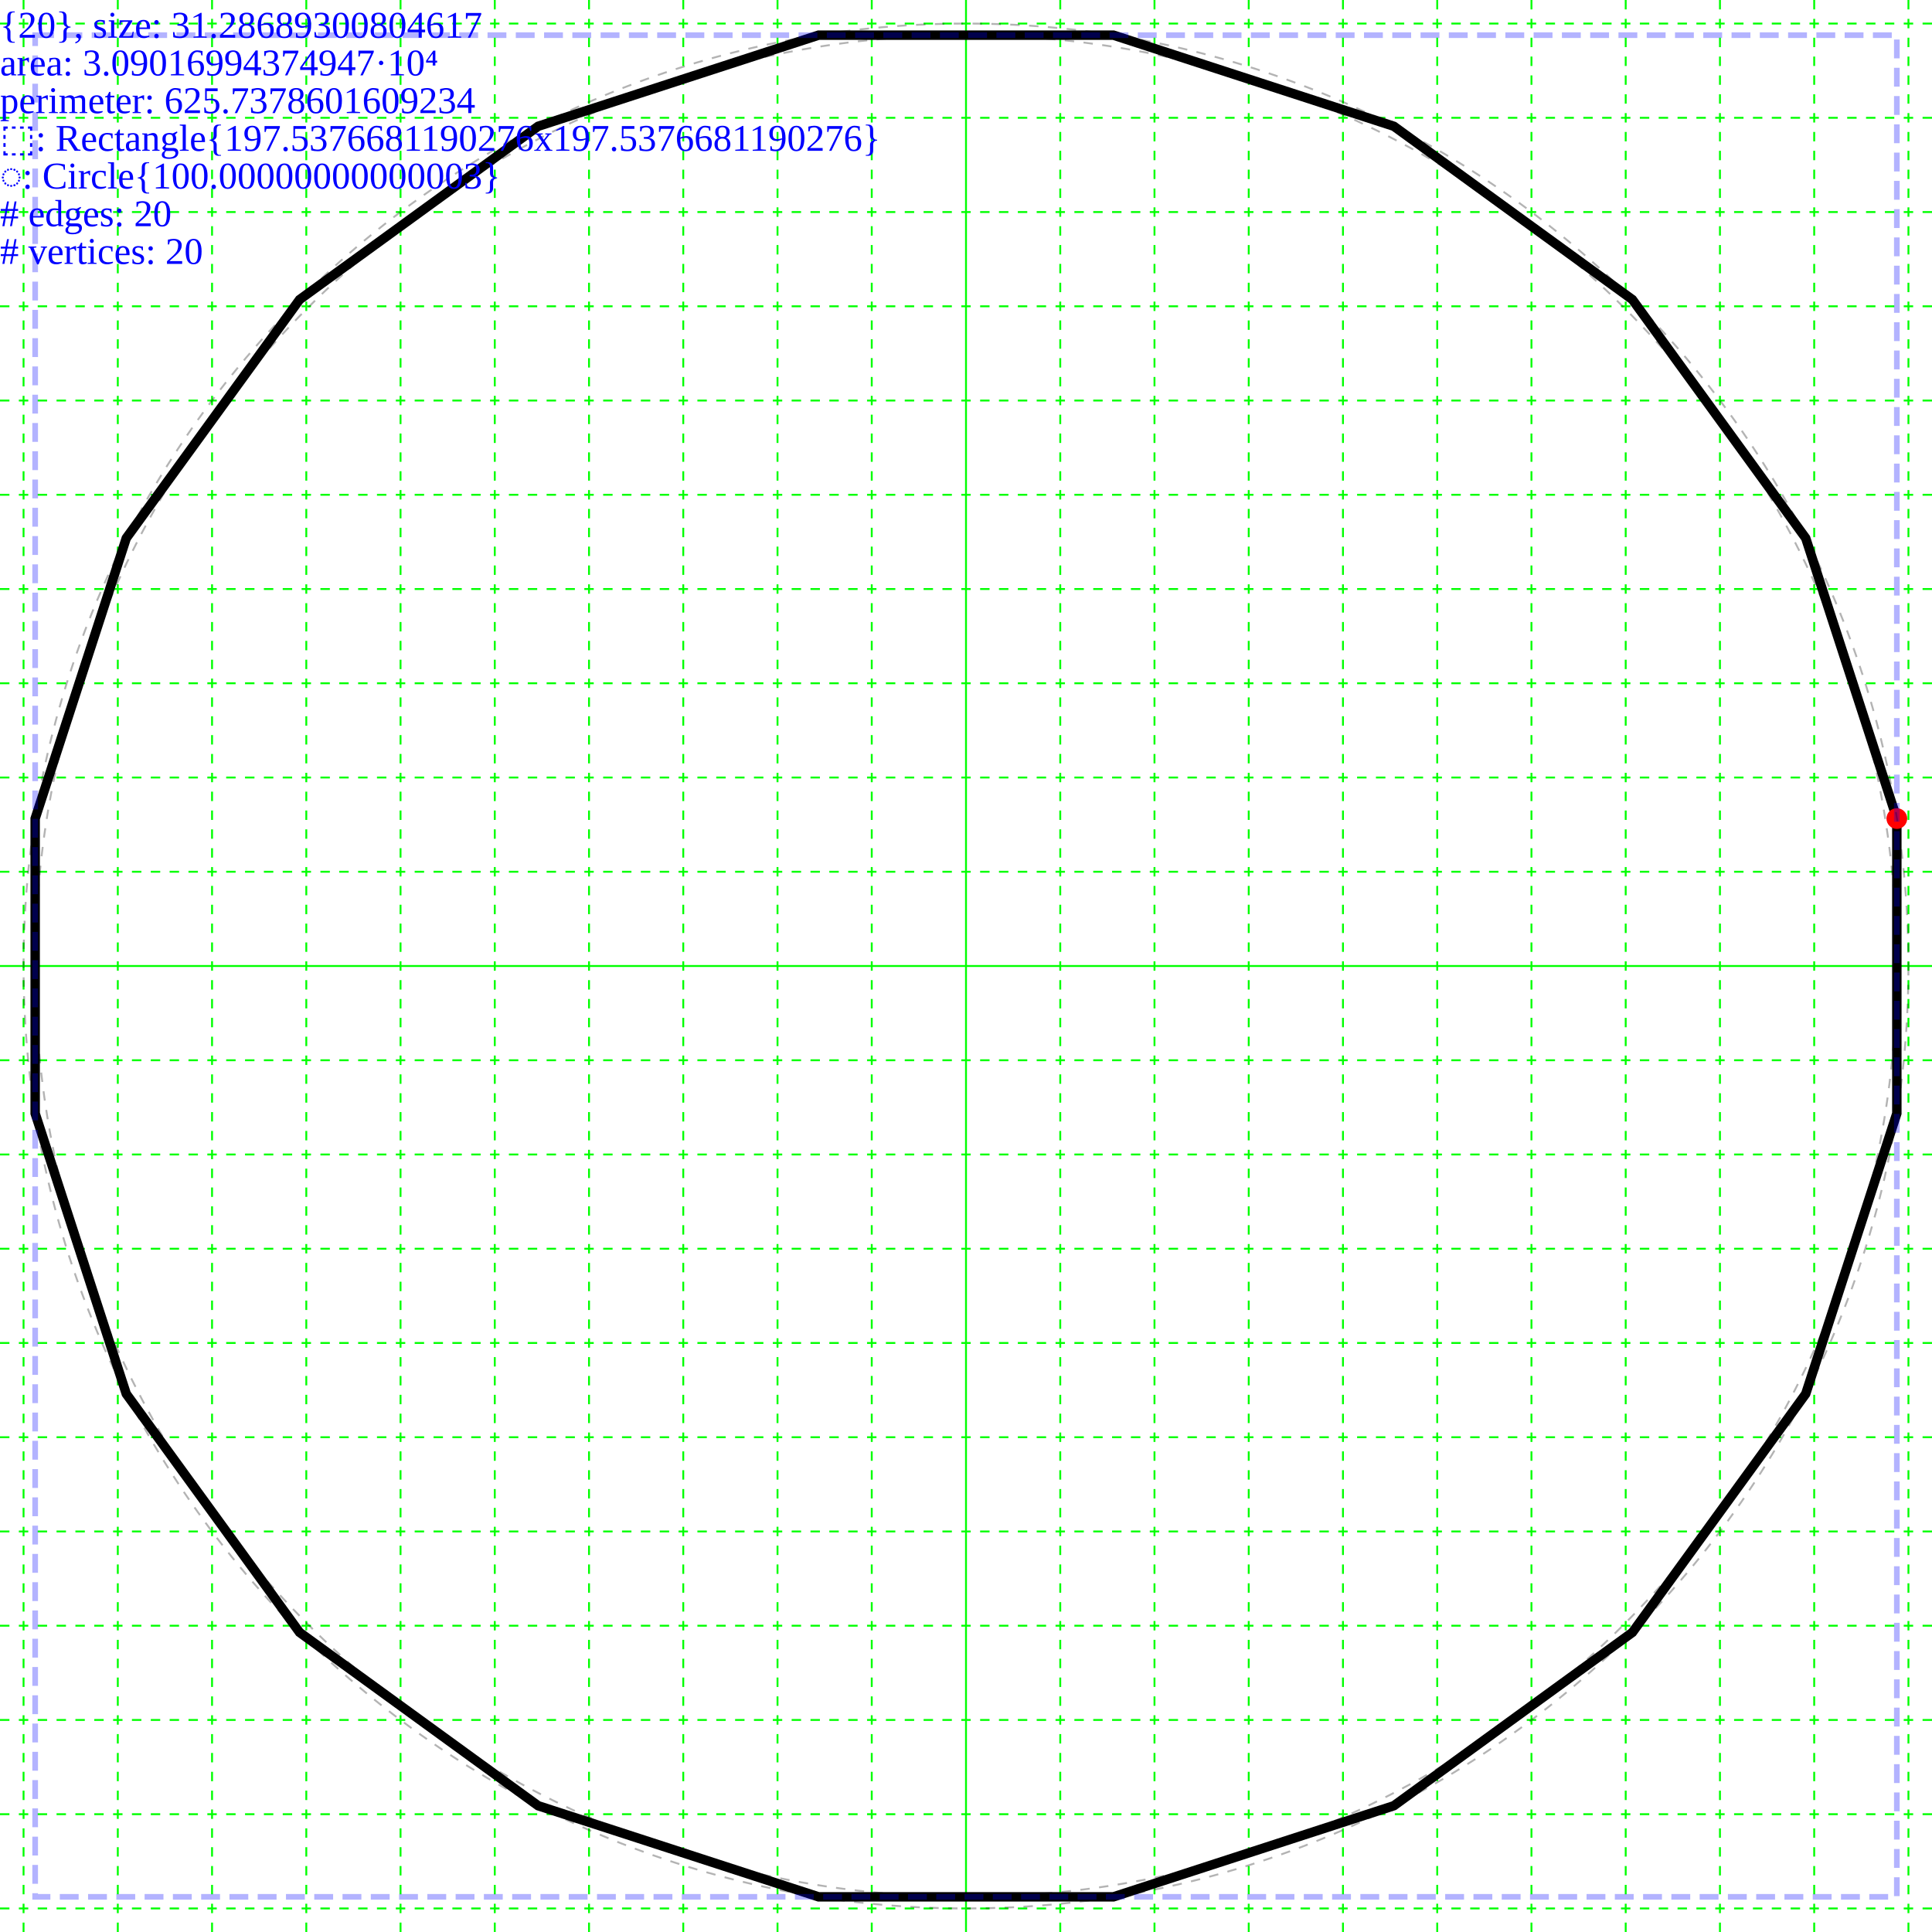
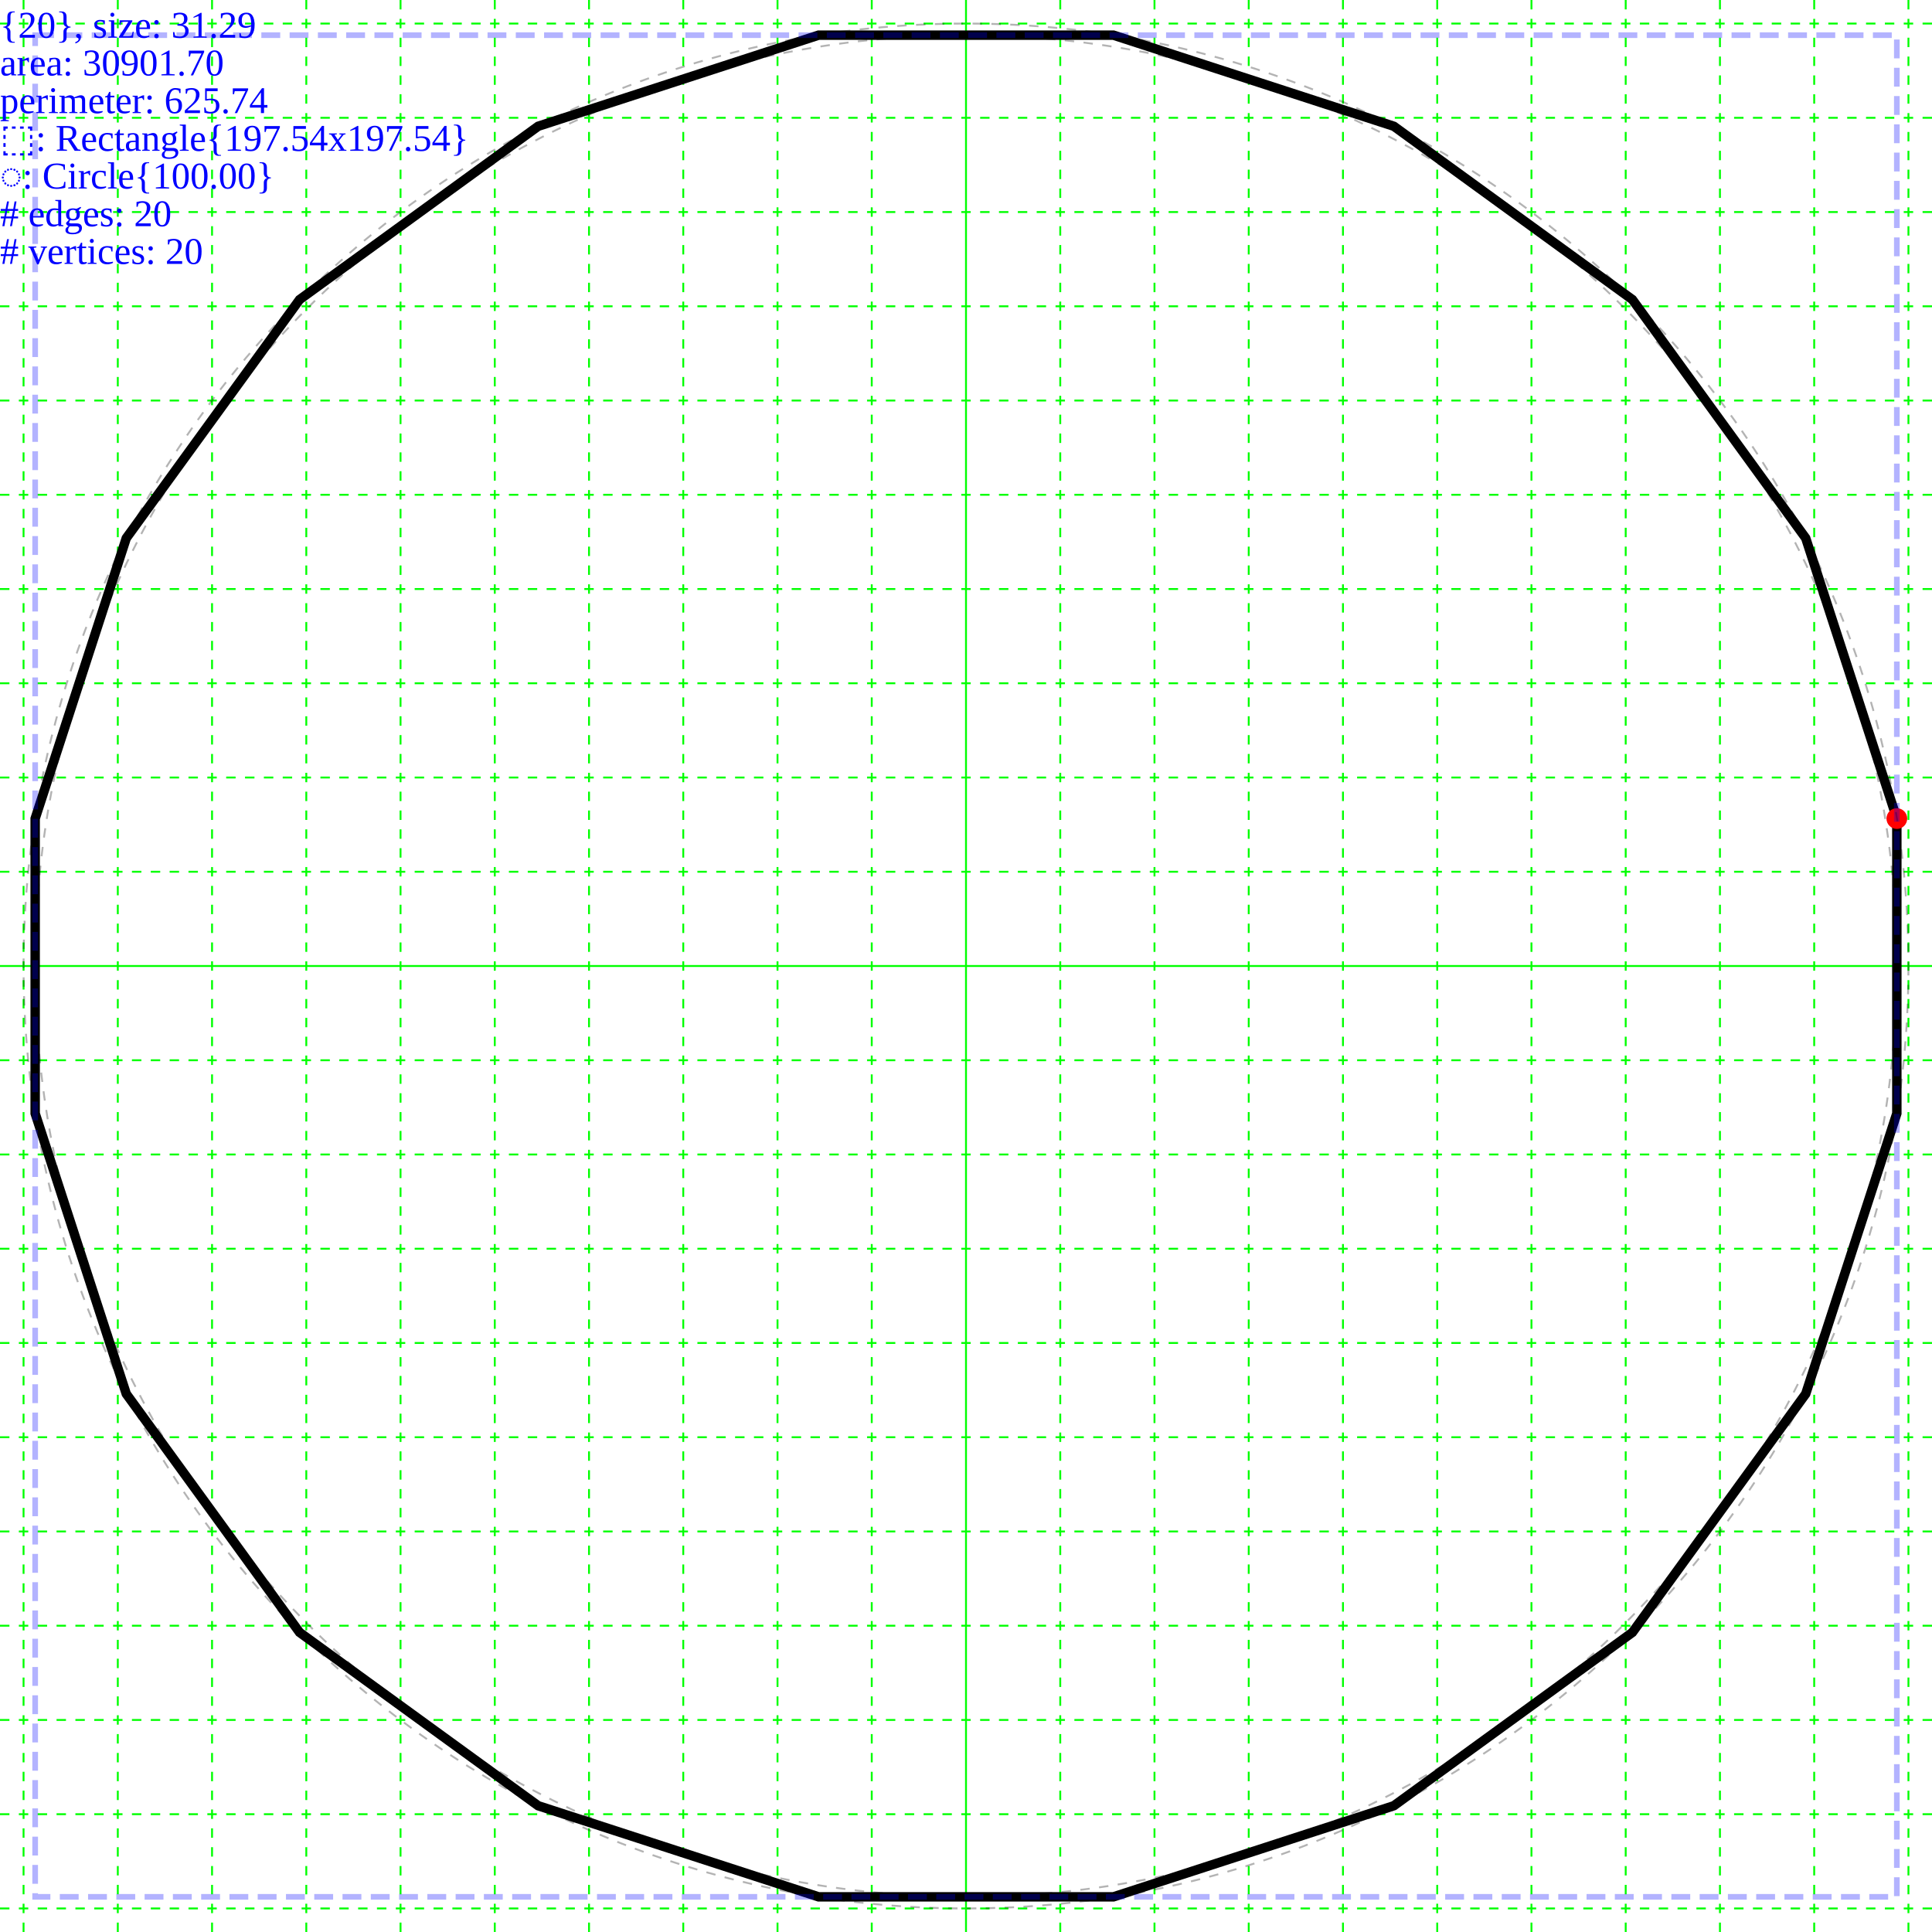
<svg xmlns="http://www.w3.org/2000/svg" height="205.0" width="205.0">
  <g transform="translate(102.5,102.5)">
    <g id="grid">
      <line stroke="#00ff00" stroke-width="0.2" x1="0" x2="0" y1="-102.5" y2="102.5" />
      <line stroke="#00ff00" stroke-dasharray="1,1" stroke-width="0.2" x1="10.0" x2="10.0" y1="-102.5" y2="102.5" />
      <line stroke="#00ff00" stroke-dasharray="1,1" stroke-width="0.2" x1="-10.0" x2="-10.0" y1="-102.5" y2="102.5" />
      <line stroke="#00ff00" stroke-dasharray="1,1" stroke-width="0.2" x1="20.0" x2="20.0" y1="-102.5" y2="102.5" />
      <line stroke="#00ff00" stroke-dasharray="1,1" stroke-width="0.2" x1="-20.0" x2="-20.0" y1="-102.5" y2="102.5" />
      <line stroke="#00ff00" stroke-dasharray="1,1" stroke-width="0.2" x1="30.0" x2="30.0" y1="-102.5" y2="102.5" />
      <line stroke="#00ff00" stroke-dasharray="1,1" stroke-width="0.2" x1="-30.0" x2="-30.0" y1="-102.5" y2="102.5" />
      <line stroke="#00ff00" stroke-dasharray="1,1" stroke-width="0.2" x1="40.0" x2="40.0" y1="-102.5" y2="102.5" />
      <line stroke="#00ff00" stroke-dasharray="1,1" stroke-width="0.2" x1="-40.0" x2="-40.0" y1="-102.5" y2="102.5" />
      <line stroke="#00ff00" stroke-dasharray="1,1" stroke-width="0.2" x1="50.0" x2="50.0" y1="-102.5" y2="102.5" />
      <line stroke="#00ff00" stroke-dasharray="1,1" stroke-width="0.2" x1="-50.0" x2="-50.0" y1="-102.5" y2="102.5" />
      <line stroke="#00ff00" stroke-dasharray="1,1" stroke-width="0.2" x1="60.0" x2="60.0" y1="-102.5" y2="102.5" />
      <line stroke="#00ff00" stroke-dasharray="1,1" stroke-width="0.2" x1="-60.0" x2="-60.0" y1="-102.5" y2="102.5" />
      <line stroke="#00ff00" stroke-dasharray="1,1" stroke-width="0.2" x1="70.0" x2="70.0" y1="-102.5" y2="102.5" />
      <line stroke="#00ff00" stroke-dasharray="1,1" stroke-width="0.2" x1="-70.0" x2="-70.0" y1="-102.5" y2="102.5" />
      <line stroke="#00ff00" stroke-dasharray="1,1" stroke-width="0.2" x1="80.0" x2="80.0" y1="-102.5" y2="102.5" />
      <line stroke="#00ff00" stroke-dasharray="1,1" stroke-width="0.2" x1="-80.0" x2="-80.0" y1="-102.5" y2="102.5" />
      <line stroke="#00ff00" stroke-dasharray="1,1" stroke-width="0.2" x1="90.0" x2="90.0" y1="-102.5" y2="102.5" />
      <line stroke="#00ff00" stroke-dasharray="1,1" stroke-width="0.2" x1="-90.0" x2="-90.0" y1="-102.5" y2="102.5" />
      <line stroke="#00ff00" stroke-dasharray="1,1" stroke-width="0.2" x1="100.0" x2="100.0" y1="-102.5" y2="102.5" />
      <line stroke="#00ff00" stroke-dasharray="1,1" stroke-width="0.2" x1="-100.0" x2="-100.0" y1="-102.5" y2="102.5" />
      <line stroke="#00ff00" stroke-dasharray="1,1" stroke-width="0.2" x1="110.0" x2="110.0" y1="-102.5" y2="102.5" />
      <line stroke="#00ff00" stroke-dasharray="1,1" stroke-width="0.2" x1="-110.0" x2="-110.0" y1="-102.5" y2="102.5" />
      <line stroke="#00ff00" stroke-width="0.2" x1="-102.5" x2="102.5" y1="0" y2="0" />
      <line stroke="#00ff00" stroke-dasharray="1,1" stroke-width="0.2" x1="-102.5" x2="102.5" y1="10.0" y2="10.0" />
      <line stroke="#00ff00" stroke-dasharray="1,1" stroke-width="0.2" x1="-102.5" x2="102.5" y1="-10.0" y2="-10.0" />
      <line stroke="#00ff00" stroke-dasharray="1,1" stroke-width="0.2" x1="-102.5" x2="102.5" y1="20.0" y2="20.0" />
      <line stroke="#00ff00" stroke-dasharray="1,1" stroke-width="0.2" x1="-102.5" x2="102.5" y1="-20.0" y2="-20.0" />
      <line stroke="#00ff00" stroke-dasharray="1,1" stroke-width="0.2" x1="-102.5" x2="102.5" y1="30.0" y2="30.0" />
      <line stroke="#00ff00" stroke-dasharray="1,1" stroke-width="0.2" x1="-102.5" x2="102.5" y1="-30.0" y2="-30.0" />
      <line stroke="#00ff00" stroke-dasharray="1,1" stroke-width="0.2" x1="-102.5" x2="102.5" y1="40.0" y2="40.0" />
      <line stroke="#00ff00" stroke-dasharray="1,1" stroke-width="0.2" x1="-102.5" x2="102.5" y1="-40.0" y2="-40.0" />
      <line stroke="#00ff00" stroke-dasharray="1,1" stroke-width="0.2" x1="-102.5" x2="102.5" y1="50.0" y2="50.0" />
      <line stroke="#00ff00" stroke-dasharray="1,1" stroke-width="0.2" x1="-102.5" x2="102.5" y1="-50.0" y2="-50.0" />
      <line stroke="#00ff00" stroke-dasharray="1,1" stroke-width="0.2" x1="-102.5" x2="102.5" y1="60.0" y2="60.0" />
      <line stroke="#00ff00" stroke-dasharray="1,1" stroke-width="0.2" x1="-102.5" x2="102.5" y1="-60.0" y2="-60.0" />
      <line stroke="#00ff00" stroke-dasharray="1,1" stroke-width="0.2" x1="-102.5" x2="102.5" y1="70.0" y2="70.0" />
      <line stroke="#00ff00" stroke-dasharray="1,1" stroke-width="0.2" x1="-102.5" x2="102.5" y1="-70.0" y2="-70.0" />
      <line stroke="#00ff00" stroke-dasharray="1,1" stroke-width="0.2" x1="-102.5" x2="102.5" y1="80.0" y2="80.0" />
      <line stroke="#00ff00" stroke-dasharray="1,1" stroke-width="0.2" x1="-102.5" x2="102.5" y1="-80.0" y2="-80.0" />
      <line stroke="#00ff00" stroke-dasharray="1,1" stroke-width="0.2" x1="-102.5" x2="102.5" y1="90.0" y2="90.0" />
      <line stroke="#00ff00" stroke-dasharray="1,1" stroke-width="0.2" x1="-102.5" x2="102.5" y1="-90.0" y2="-90.0" />
      <line stroke="#00ff00" stroke-dasharray="1,1" stroke-width="0.2" x1="-102.5" x2="102.5" y1="100.0" y2="100.0" />
      <line stroke="#00ff00" stroke-dasharray="1,1" stroke-width="0.2" x1="-102.5" x2="102.5" y1="-100.0" y2="-100.0" />
      <line stroke="#00ff00" stroke-dasharray="1,1" stroke-width="0.2" x1="-102.5" x2="102.5" y1="110.0" y2="110.0" />
      <line stroke="#00ff00" stroke-dasharray="1,1" stroke-width="0.2" x1="-102.5" x2="102.5" y1="-110.0" y2="-110.0" />
      <line stroke="#00ff00" stroke-dasharray="1,1" stroke-width="0.2" x1="-102.5" x2="102.5" y1="120.0" y2="120.0" />
      <line stroke="#00ff00" stroke-dasharray="1,1" stroke-width="0.2" x1="-102.5" x2="102.5" y1="-120.0" y2="-120.0" />
      <line stroke="#00ff00" stroke-dasharray="1,1" stroke-width="0.2" x1="-102.5" x2="102.5" y1="130.0" y2="130.0" />
      <line stroke="#00ff00" stroke-dasharray="1,1" stroke-width="0.2" x1="-102.5" x2="102.5" y1="-130.0" y2="-130.0" />
      <line stroke="#00ff00" stroke-dasharray="1,1" stroke-width="0.2" x1="-102.5" x2="102.5" y1="140.0" y2="140.0" />
      <line stroke="#00ff00" stroke-dasharray="1,1" stroke-width="0.2" x1="-102.5" x2="102.5" y1="-140.0" y2="-140.0" />
      <line stroke="#00ff00" stroke-dasharray="1,1" stroke-width="0.2" x1="-102.5" x2="102.5" y1="150.0" y2="150.0" />
      <line stroke="#00ff00" stroke-dasharray="1,1" stroke-width="0.2" x1="-102.5" x2="102.5" y1="-150.0" y2="-150.0" />
      <line stroke="#00ff00" stroke-dasharray="1,1" stroke-width="0.2" x1="-102.5" x2="102.5" y1="160.0" y2="160.0" />
      <line stroke="#00ff00" stroke-dasharray="1,1" stroke-width="0.2" x1="-102.5" x2="102.5" y1="-160.0" y2="-160.0" />
      <line stroke="#00ff00" stroke-dasharray="1,1" stroke-width="0.2" x1="-102.5" x2="102.5" y1="170.0" y2="170.0" />
      <line stroke="#00ff00" stroke-dasharray="1,1" stroke-width="0.2" x1="-102.5" x2="102.5" y1="-170.0" y2="-170.0" />
      <line stroke="#00ff00" stroke-dasharray="1,1" stroke-width="0.2" x1="-102.5" x2="102.5" y1="180.0" y2="180.0" />
      <line stroke="#00ff00" stroke-dasharray="1,1" stroke-width="0.2" x1="-102.5" x2="102.5" y1="-180.0" y2="-180.0" />
      <line stroke="#00ff00" stroke-dasharray="1,1" stroke-width="0.2" x1="-102.5" x2="102.5" y1="190.0" y2="190.0" />
      <line stroke="#00ff00" stroke-dasharray="1,1" stroke-width="0.2" x1="-102.5" x2="102.5" y1="-190.0" y2="-190.0" />
      <line stroke="#00ff00" stroke-dasharray="1,1" stroke-width="0.2" x1="-102.5" x2="102.5" y1="200.0" y2="200.0" />
      <line stroke="#00ff00" stroke-dasharray="1,1" stroke-width="0.2" x1="-102.5" x2="102.5" y1="-200.0" y2="-200.0" />
      <line stroke="#00ff00" stroke-dasharray="1,1" stroke-width="0.2" x1="-102.5" x2="102.5" y1="210.0" y2="210.0" />
      <line stroke="#00ff00" stroke-dasharray="1,1" stroke-width="0.2" x1="-102.5" x2="102.5" y1="-210.0" y2="-210.0" />
    </g>
    <g>
      <polygon fill="none" points="98.769,-15.643 98.769,15.643 89.101,45.399 70.711,70.711 45.399,89.101 15.643,98.769 -15.643,98.769 -45.399,89.101 -70.711,70.711 -89.101,45.399 -98.769,15.643 -98.769,-15.643 -89.101,-45.399 -70.711,-70.711 -45.399,-89.101 -15.643,-98.769 15.643,-98.769 45.399,-89.101 70.711,-70.711 89.101,-45.399" stroke="black" stroke-width="1" />
      <circle cx="98.769" cy="-15.643" fill="#ff0000" r="1.1" />
      <circle fill="none" r="98.769" stroke="black" stroke-dasharray="1,1" stroke-opacity="0.3" stroke-width="0.2" />
      <circle fill="none" r="100" stroke="black" stroke-dasharray="1,1" stroke-opacity="0.3" stroke-width="0.2" />
      <rect fill="none" height="197.538" stroke="blue" stroke-dasharray="2,1" stroke-opacity="0.3" stroke-width="0.6" width="197.538" x="-98.769" y="-98.769" />
    </g>
  </g>
  <g>
    <text fill="blue" font-size="4.0" id="info" x="0" y="0">
-       <tspan dy="4.0" x="0">{20}, size: 31.28689300804617</tspan>
-       <tspan dy="4.0" x="0">area: 3.09016994374947·10⁴</tspan>
-       <tspan dy="4.0" x="0">perimeter: 625.7378601609234</tspan>
-       <tspan dy="4.0" x="0">⬚: Rectangle{197.5376681190276x197.5376681190276}</tspan>
-       <tspan dy="4.0" x="0">◌: Circle{100.00000000000003}</tspan>
+       <tspan dy="4.0" x="0">{20}, size: 31.29</tspan>
+       <tspan dy="4.0" x="0">area: 30901.70</tspan>
+       <tspan dy="4.0" x="0">perimeter: 625.74</tspan>
+       <tspan dy="4.0" x="0">⬚: Rectangle{197.54x197.54}</tspan>
+       <tspan dy="4.0" x="0">◌: Circle{100.00}</tspan>
      <tspan dy="4.0" x="0"># edges: 20</tspan>
      <tspan dy="4.0" x="0"># vertices: 20</tspan>
    </text>
  </g>
</svg>
